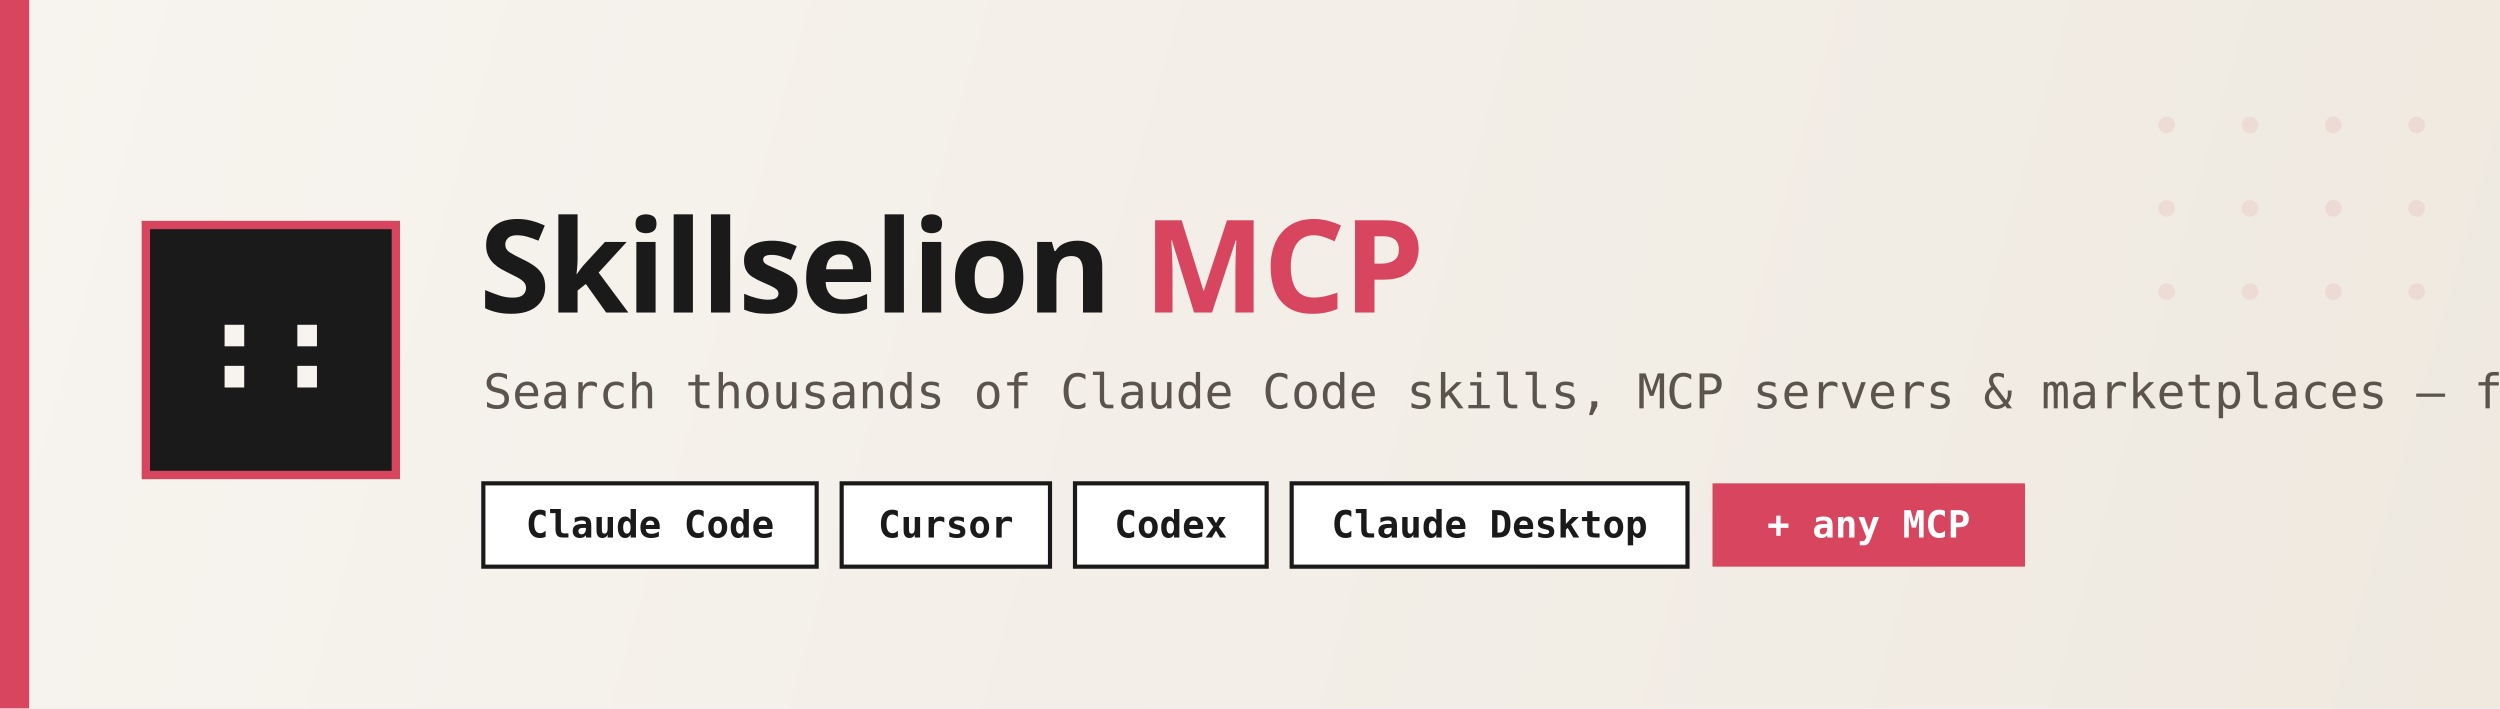
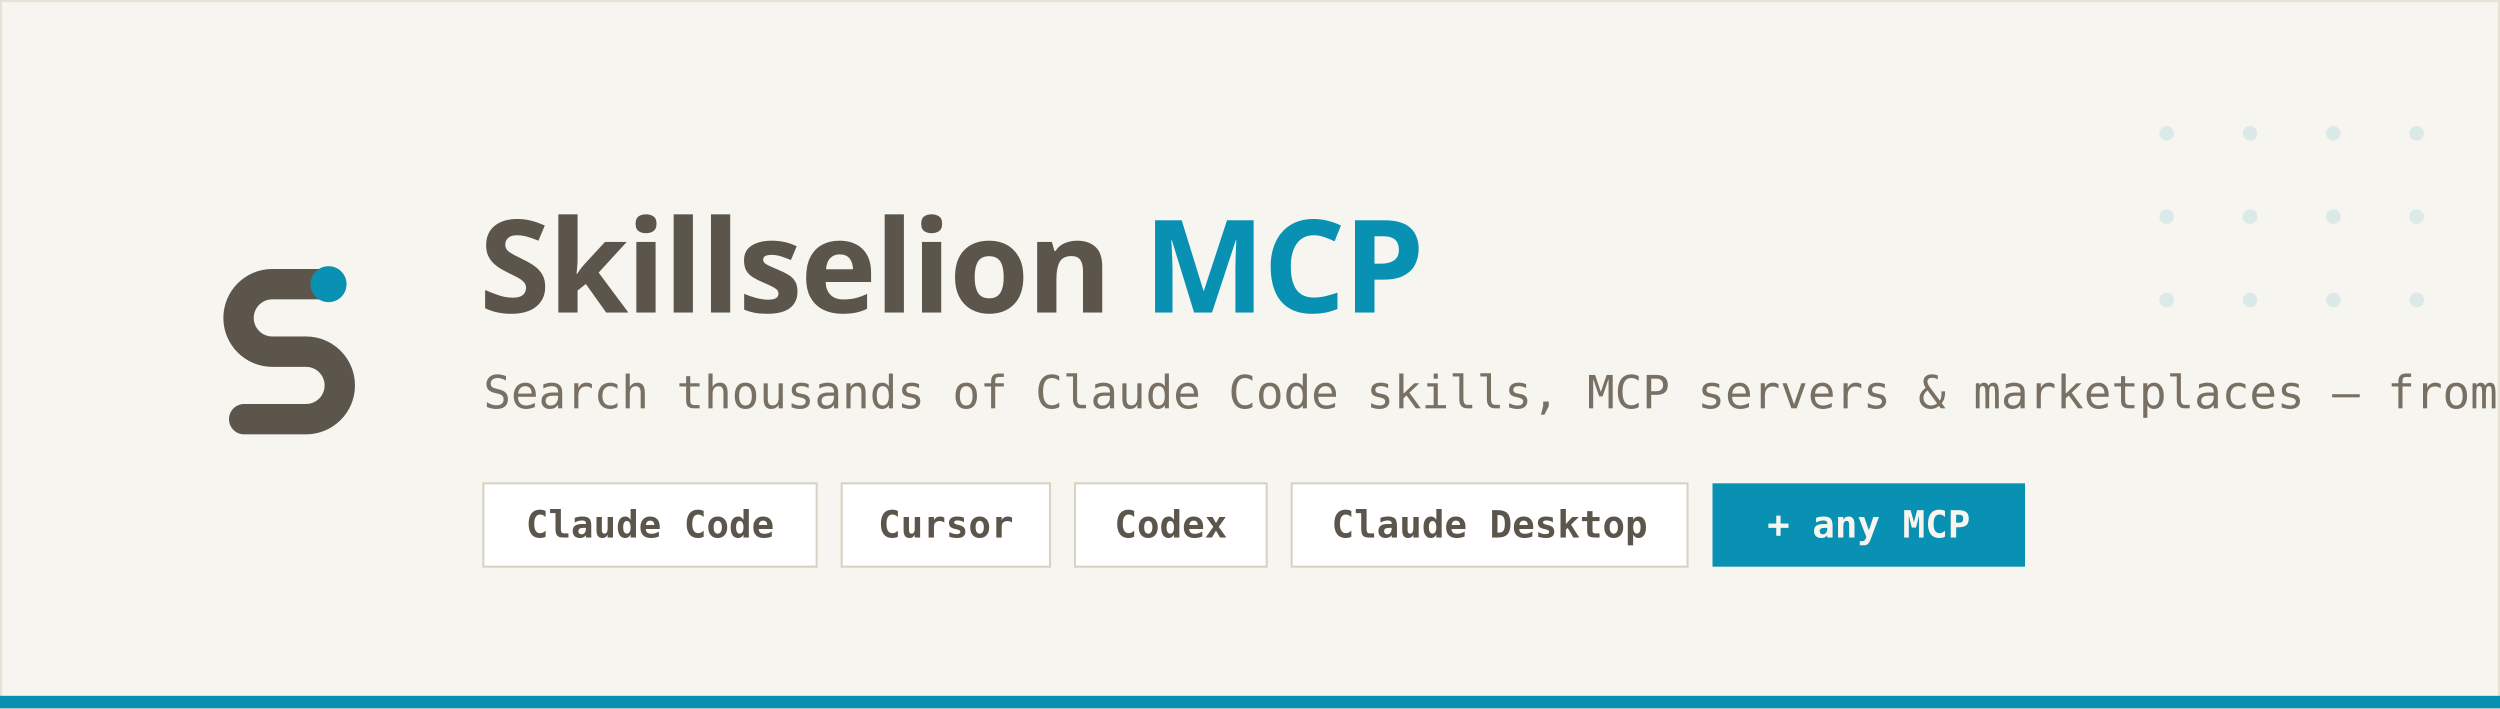
<svg xmlns="http://www.w3.org/2000/svg" width="1200" height="340" viewBox="0 0 1200 340" fill="none" role="img" aria-label="Skillselion MCP">
-   <defs>
-     <linearGradient id="bg" x1="0" y1="0" x2="1200" y2="340" gradientUnits="userSpaceOnUse">
-       <stop stop-color="#f7f4ef" />
-       <stop offset="1" stop-color="#efe9e0" />
-     </linearGradient>
-     <linearGradient id="coral" x1="0" y1="0" x2="1" y2="1">
-       <stop stop-color="#e8597040" />
-       <stop offset="1" stop-color="#d8455f" />
-     </linearGradient>
-   </defs>
-   <rect width="1200" height="340" fill="url(#bg)" />
-   <rect x="0" y="0" width="14" height="340" fill="#d8455f" />
-   <g fill="#d8455f" opacity="0.10">
-     <circle cx="1040" cy="60" r="4" />
-     <circle cx="1080" cy="60" r="4" />
-     <circle cx="1120" cy="60" r="4" />
-     <circle cx="1160" cy="60" r="4" />
-     <circle cx="1040" cy="100" r="4" />
-     <circle cx="1080" cy="100" r="4" />
-     <circle cx="1120" cy="100" r="4" />
-     <circle cx="1160" cy="100" r="4" />
-     <circle cx="1040" cy="140" r="4" />
-     <circle cx="1080" cy="140" r="4" />
-     <circle cx="1120" cy="140" r="4" />
-     <circle cx="1160" cy="140" r="4" />
+   <rect width="1200" height="340" fill="#f7f5ef" />
+   <rect x="0.5" y="0.5" width="1199" height="339" fill="none" stroke="#e7e2d6" />
+   <rect x="0" y="334" width="1200" height="6" fill="#0891b2" />
+   <g fill="#0891b2" opacity="0.12">
+     <circle cx="1040" cy="64" r="3.5" />
+     <circle cx="1080" cy="64" r="3.5" />
+     <circle cx="1120" cy="64" r="3.5" />
+     <circle cx="1160" cy="64" r="3.5" />
+     <circle cx="1040" cy="104" r="3.5" />
+     <circle cx="1080" cy="104" r="3.5" />
+     <circle cx="1120" cy="104" r="3.5" />
+     <circle cx="1160" cy="104" r="3.5" />
+     <circle cx="1040" cy="144" r="3.5" />
+     <circle cx="1080" cy="144" r="3.5" />
+     <circle cx="1120" cy="144" r="3.5" />
+     <circle cx="1160" cy="144" r="3.5" />
  </g>
-   <g transform="translate(70,108)">
-     <rect x="0" y="0" width="120" height="120" fill="#1a1a1a" />
-     <rect x="0" y="0" width="120" height="120" fill="none" stroke="#d8455f" stroke-width="4" />
-     <text x="60" y="78" font-family="ui-monospace,'JetBrains Mono',monospace" font-size="58" font-weight="700" fill="#f7f4ef" text-anchor="middle">::</text>
+   <g transform="translate(74,104) scale(5.4)">
+     <path d="M15.5 6 H10.5 a3 3 0 0 0 0 6 H13.5 a3 3 0 0 1 0 6 H8" stroke="#5b554c" stroke-width="2.7" stroke-linecap="round" fill="none" />
+     <circle cx="15.5" cy="6" r="1.6" fill="#0891b2" />
  </g>
-   <text x="230" y="150" font-family="'Space Grotesk',system-ui,Segoe UI,sans-serif" font-size="62" font-weight="700" fill="#1a1a1a" letter-spacing="-1">Skillselion <tspan fill="#d8455f">MCP</tspan>
+   <text x="230" y="150" font-family="'Space Grotesk',system-ui,'Segoe UI',sans-serif" font-size="62" font-weight="700" fill="#5b554c" letter-spacing="-1">Skillselion <tspan fill="#0891b2">MCP</tspan>
  </text>
-   <text x="232" y="196" font-family="ui-monospace,'JetBrains Mono',monospace" font-size="23" fill="#5a544c">Search thousands of Claude Code skills, MCP servers &amp; marketplaces — from your editor.</text>
+   <text x="232" y="196" font-family="ui-monospace,'JetBrains Mono',monospace" font-size="22" fill="#797064">Search thousands of Claude Code skills, MCP servers &amp; marketplaces — from your editor.</text>
  <g font-family="ui-monospace,'JetBrains Mono',monospace" font-size="18" font-weight="600">
    <g transform="translate(232,232)">
-       <rect width="160" height="40" fill="#fff" stroke="#1a1a1a" stroke-width="2" />
-       <text x="80" y="26" fill="#1a1a1a" text-anchor="middle">Claude Code</text>
+       <rect width="160" height="40" fill="#ffffff" stroke="#d8d2c4" />
+       <text x="80" y="26" fill="#5b554c" text-anchor="middle">Claude Code</text>
    </g>
    <g transform="translate(404,232)">
-       <rect width="100" height="40" fill="#fff" stroke="#1a1a1a" stroke-width="2" />
-       <text x="50" y="26" fill="#1a1a1a" text-anchor="middle">Cursor</text>
+       <rect width="100" height="40" fill="#ffffff" stroke="#d8d2c4" />
+       <text x="50" y="26" fill="#5b554c" text-anchor="middle">Cursor</text>
    </g>
    <g transform="translate(516,232)">
-       <rect width="92" height="40" fill="#fff" stroke="#1a1a1a" stroke-width="2" />
-       <text x="46" y="26" fill="#1a1a1a" text-anchor="middle">Codex</text>
+       <rect width="92" height="40" fill="#ffffff" stroke="#d8d2c4" />
+       <text x="46" y="26" fill="#5b554c" text-anchor="middle">Codex</text>
    </g>
    <g transform="translate(620,232)">
-       <rect width="190" height="40" fill="#fff" stroke="#1a1a1a" stroke-width="2" />
-       <text x="95" y="26" fill="#1a1a1a" text-anchor="middle">Claude Desktop</text>
+       <rect width="190" height="40" fill="#ffffff" stroke="#d8d2c4" />
+       <text x="95" y="26" fill="#5b554c" text-anchor="middle">Claude Desktop</text>
    </g>
    <g transform="translate(822,232)">
-       <rect width="150" height="40" fill="#d8455f" />
-       <text x="75" y="26" fill="#fff" text-anchor="middle">+ any MCP</text>
+       <rect width="150" height="40" fill="#0891b2" />
+       <text x="75" y="26" fill="#f7f5ef" text-anchor="middle">+ any MCP</text>
    </g>
  </g>
</svg>
